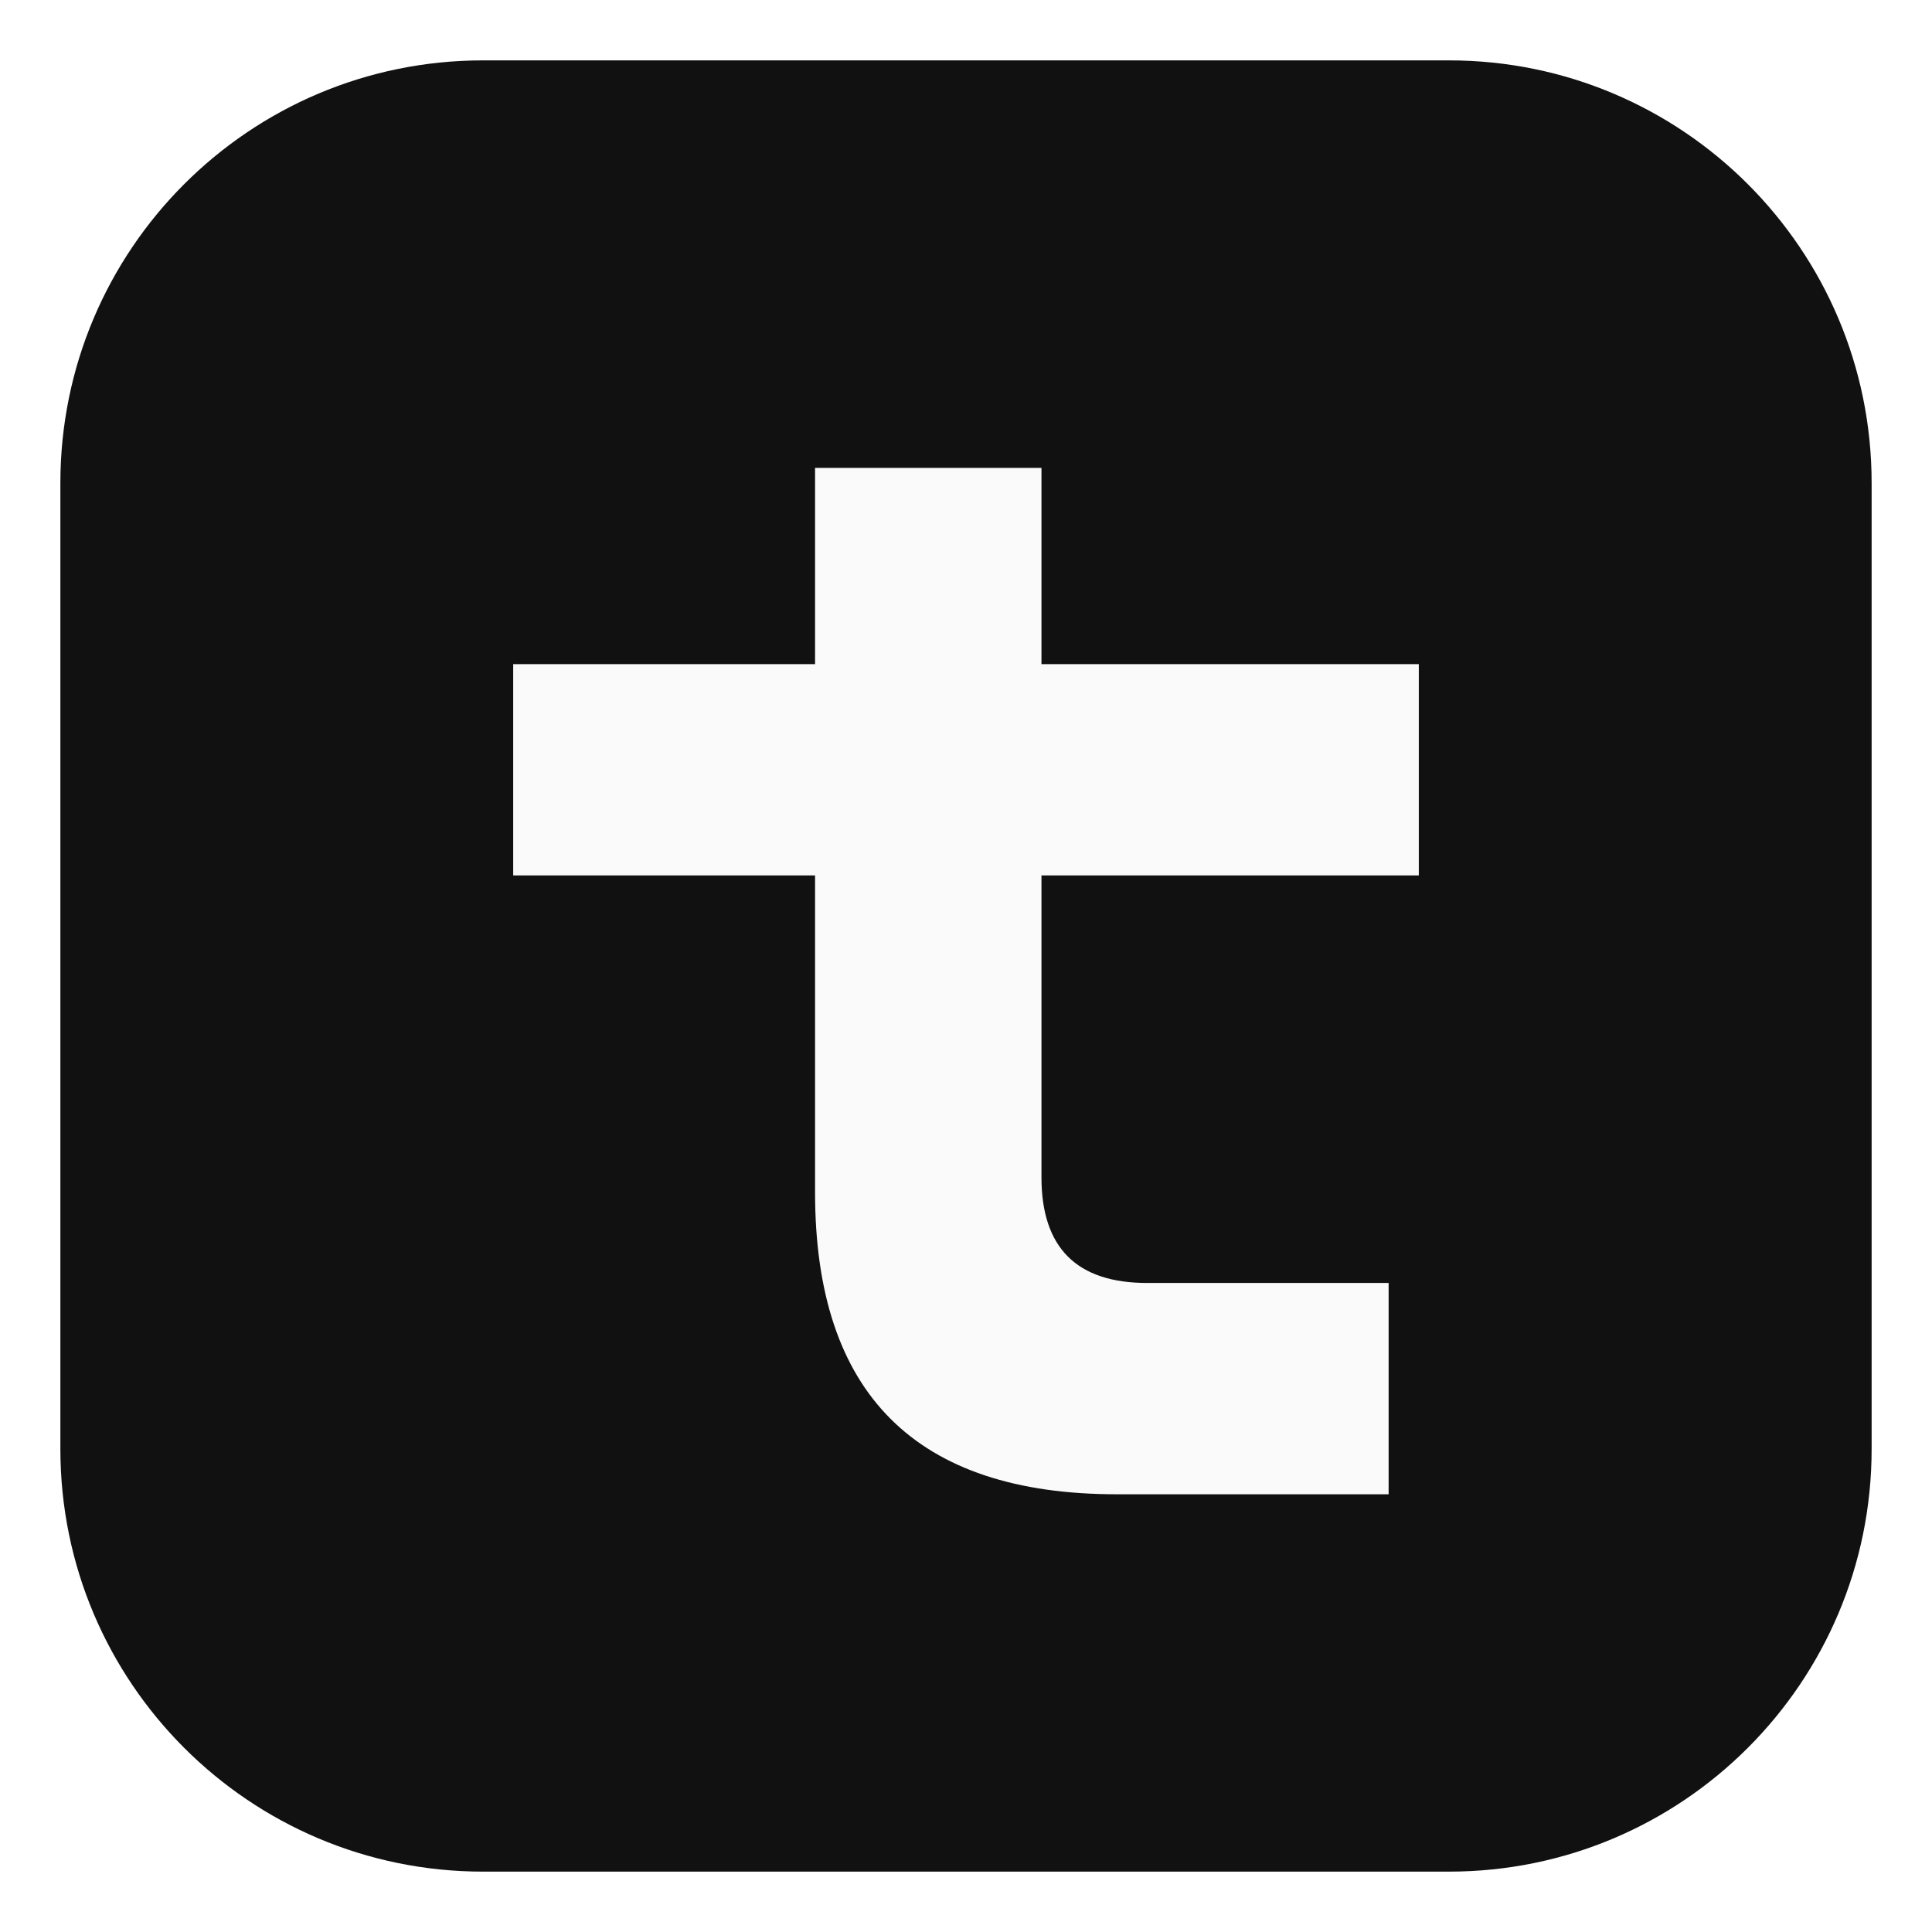
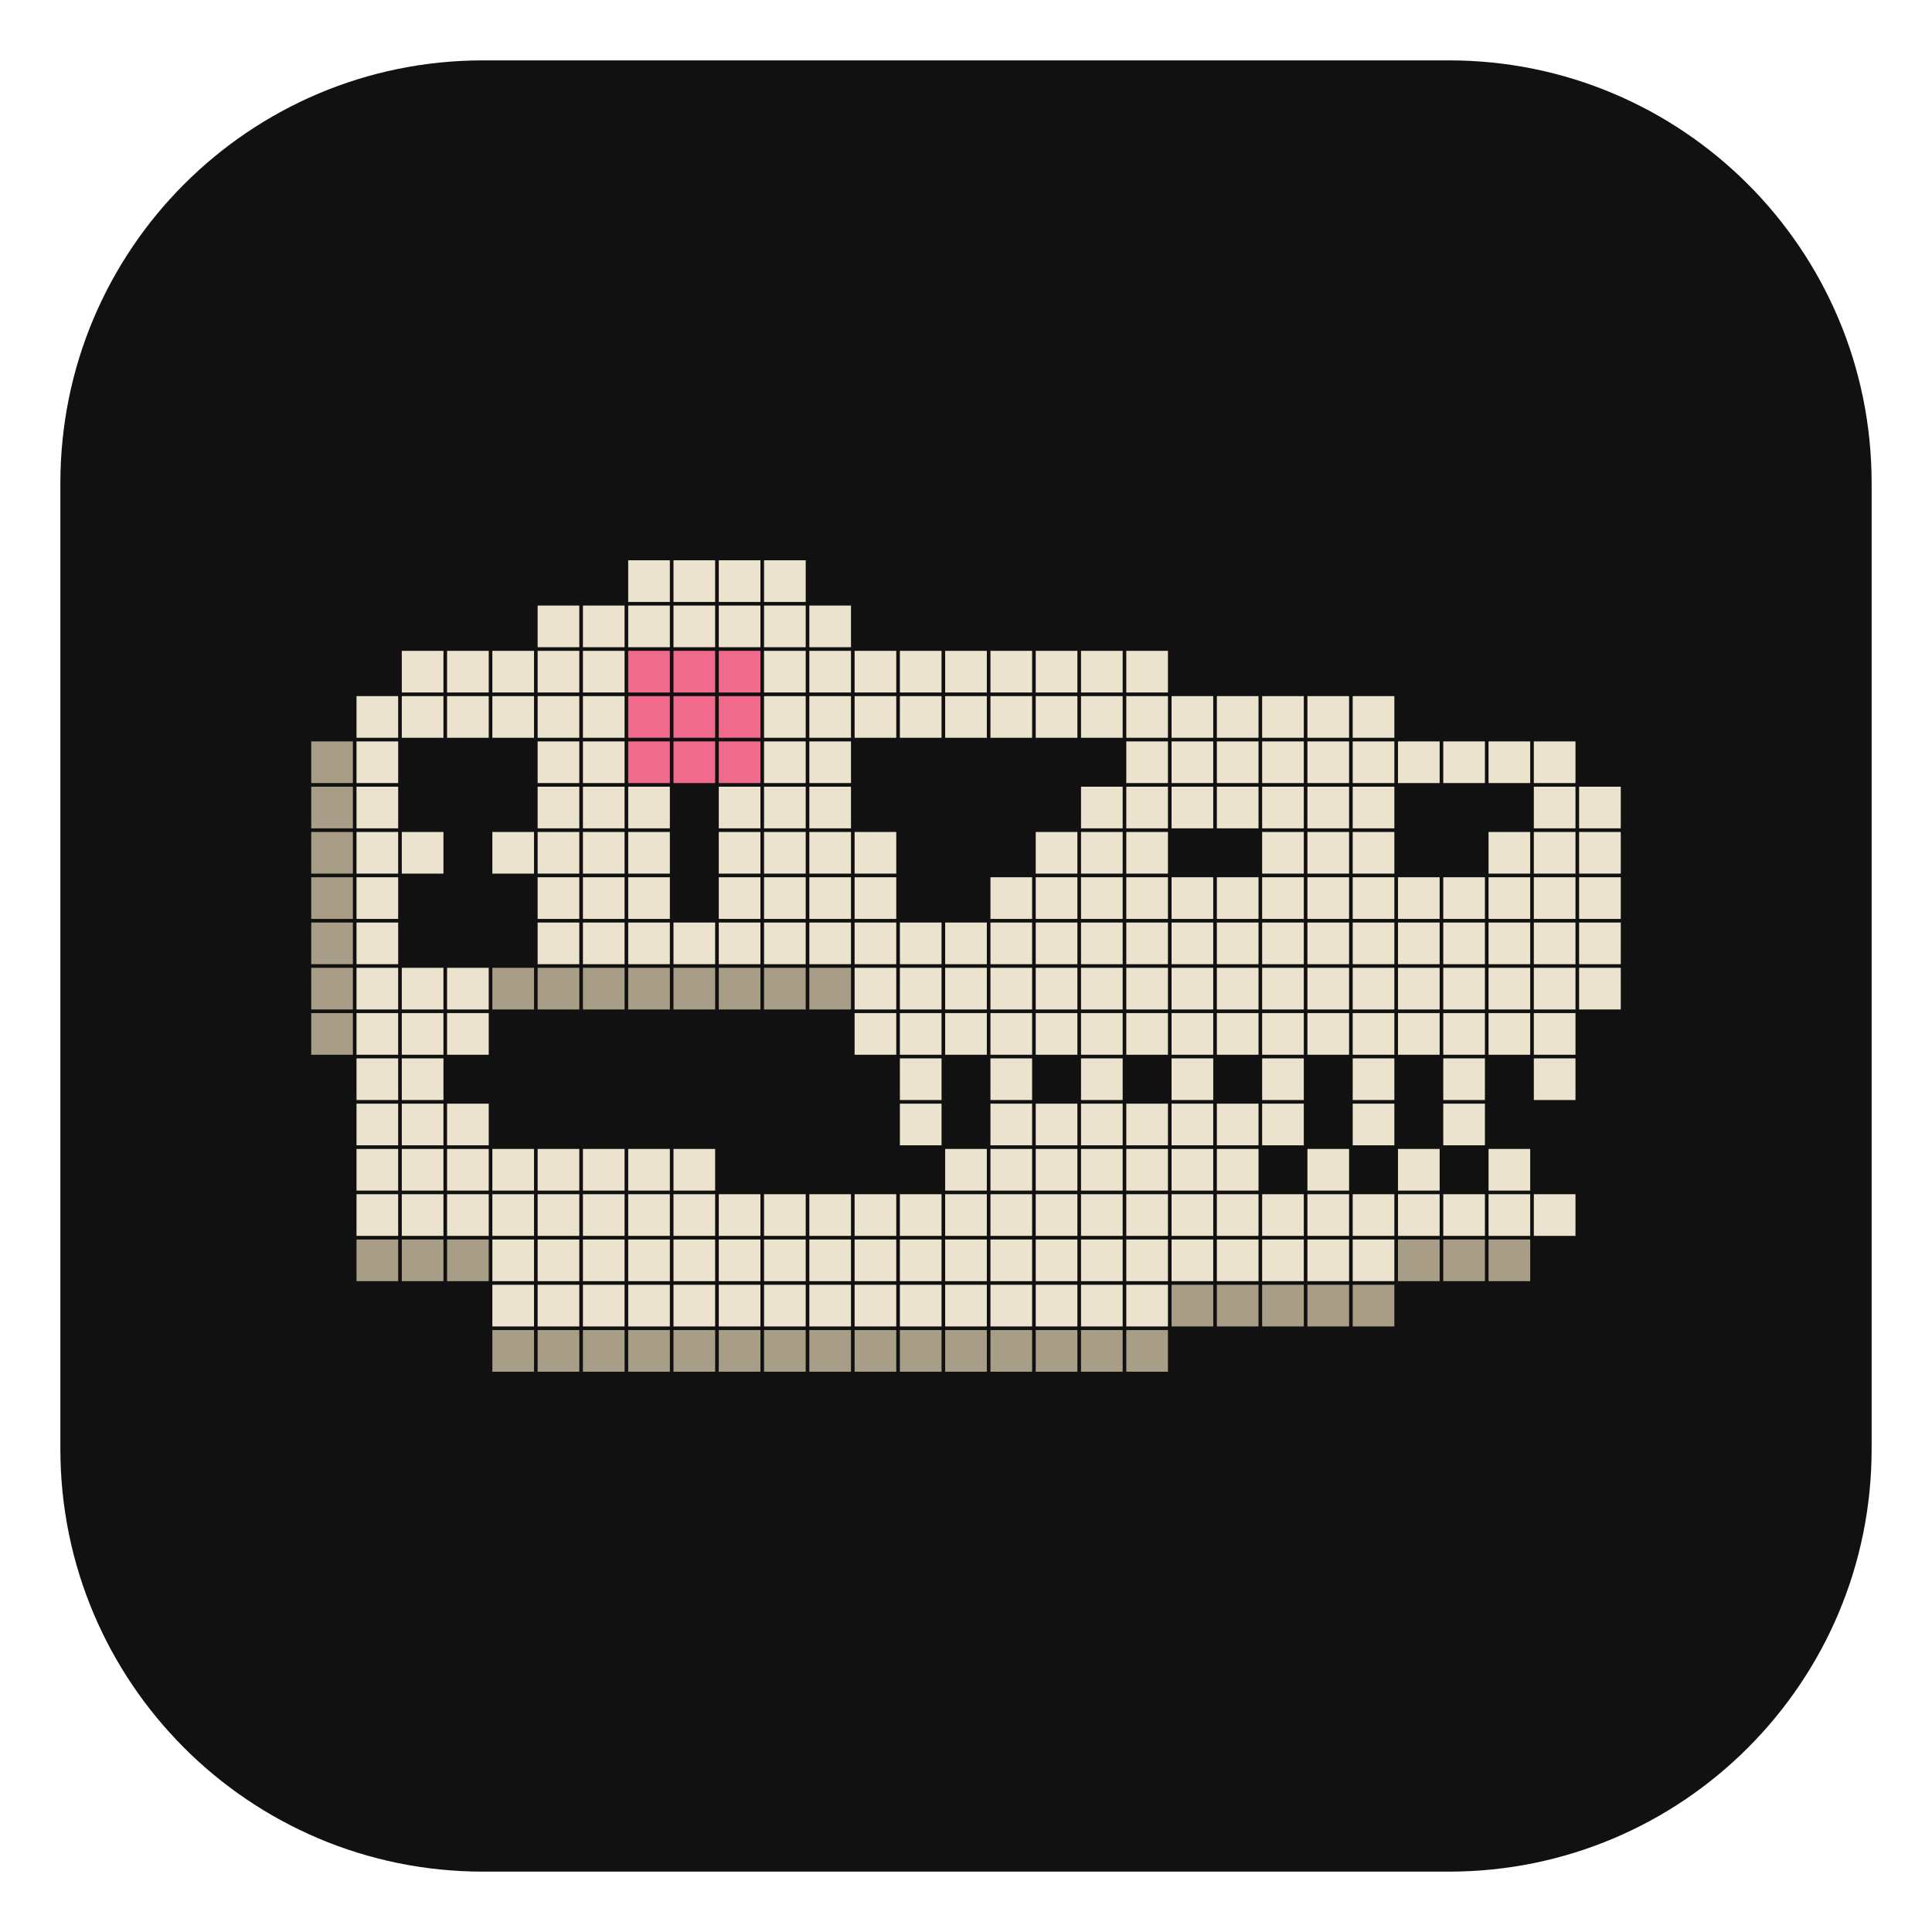
<svg xmlns="http://www.w3.org/2000/svg" width="1024" height="1024" viewBox="0 0 1024 1024">
  <rect x="32" y="32" width="960" height="960" rx="224" fill="#111111" />
-   <path d="M432 248h120v104h200v112H552v160q0 56 56 56h128v112H592q-160 0-160-160V464H272V352h160Z" fill="#fafafa" />
+   <g transform="translate(116 248) scale(24)">
+     <path d="M9.04 2.04h0.92v0.92h-0.92zM10.04 2.04h0.92v0.92h-0.92zM11.04 2.04h0.92v0.92h-0.92zM12.04 2.04h0.92v0.92h-0.92zM7.04 3.04h0.92v0.92h-0.92zM8.04 3.04h0.92v0.92h-0.92zM9.04 3.04h0.92v0.92h-0.92zM10.04 3.04h0.92v0.92h-0.92zM11.04 3.04h0.92v0.92h-0.92zM12.04 3.04h0.92v0.92h-0.92zM13.04 3.04h0.92v0.92h-0.92zM4.04 4.04h0.92v0.92h-0.92zM5.04 4.04h0.92v0.92h-0.92zM6.04 4.04h0.92v0.92h-0.92zM7.04 4.04h0.92v0.92h-0.92zM8.04 4.04h0.92v0.92h-0.92zM12.04 4.04h0.92v0.92h-0.92zM13.04 4.04h0.92v0.92h-0.92zM14.04 4.04h0.92v0.92h-0.92zM15.04 4.04h0.92v0.92h-0.92zM16.04 4.04h0.92v0.92h-0.92zM17.04 4.04h0.92v0.92h-0.92zM18.04 4.04h0.92v0.92h-0.92zM19.04 4.04h0.92v0.92h-0.92zM20.04 4.04h0.92v0.92h-0.92zM3.04 5.04h0.92v0.92h-0.92zM4.04 5.04h0.92v0.92h-0.92zM5.04 5.04h0.92v0.92h-0.92zM6.04 5.04h0.92v0.92h-0.92zM7.04 5.04h0.92v0.92h-0.92zM8.04 5.04h0.92v0.92h-0.92zM12.04 5.04h0.92v0.92h-0.92zM13.04 5.04h0.92v0.92h-0.92zM14.04 5.04h0.92v0.92h-0.92zM15.04 5.04h0.92v0.92h-0.92zM16.04 5.04h0.92v0.92h-0.92zM17.04 5.04h0.92v0.92h-0.92zM18.04 5.04h0.92v0.92h-0.92zM19.04 5.04h0.92v0.92h-0.92zM20.04 5.04h0.92v0.92h-0.92zM21.04 5.04h0.92v0.92h-0.92zM22.04 5.04h0.92v0.92h-0.92zM23.04 5.04h0.92v0.92h-0.92zM24.04 5.04h0.92v0.92h-0.92zM25.04 5.04h0.92v0.92h-0.92zM3.04 6.04h0.92v0.92h-0.92zM7.04 6.04h0.92v0.92h-0.92zM8.04 6.04h0.92v0.92h-0.92zM12.04 6.04h0.92v0.92h-0.92zM13.04 6.04h0.92v0.92h-0.92zM20.04 6.04h0.92v0.92h-0.92zM21.04 6.04h0.92v0.92h-0.92zM22.04 6.04h0.92v0.92h-0.92zM23.04 6.04h0.92v0.92h-0.92zM24.04 6.04h0.92v0.92h-0.92zM25.04 6.04h0.92v0.92h-0.92zM26.04 6.04h0.92v0.92h-0.92zM27.04 6.04h0.92v0.92h-0.92zM28.04 6.04h0.92v0.92h-0.92zM29.04 6.04h0.92v0.92h-0.92zM3.04 7.04h0.92v0.92h-0.92zM7.04 7.04h0.92v0.92h-0.92zM8.04 7.04h0.92v0.92h-0.92zM9.04 7.04h0.92v0.92h-0.92zM11.04 7.04h0.92v0.92h-0.92zM12.04 7.04h0.92v0.92h-0.92zM13.04 7.04h0.92v0.92h-0.92zM19.04 7.04h0.92v0.92h-0.92zM20.04 7.04h0.92v0.92h-0.92zM21.04 7.04h0.92v0.92h-0.92zM22.04 7.04h0.92v0.92h-0.92zM23.04 7.04h0.92v0.92h-0.92zM24.04 7.04h0.92v0.92h-0.92zM25.04 7.04h0.92v0.92h-0.92zM29.04 7.04h0.92v0.92h-0.92zM30.04 7.04h0.92v0.92h-0.92zM3.04 8.04h0.92v0.92h-0.92zM4.04 8.04h0.92v0.92h-0.92zM6.04 8.04h0.92v0.92h-0.92zM7.04 8.04h0.92v0.92h-0.92zM8.04 8.04h0.92v0.92h-0.92zM9.04 8.04h0.92v0.92h-0.92zM11.04 8.04h0.92v0.92h-0.92zM12.04 8.04h0.92v0.92h-0.92zM13.04 8.04h0.92v0.92h-0.92zM14.04 8.04h0.92v0.92h-0.92zM18.04 8.04h0.92v0.92h-0.92zM19.04 8.04h0.92v0.92h-0.92zM20.04 8.04h0.92v0.92h-0.92zM23.04 8.04h0.92v0.92h-0.92zM24.04 8.04h0.92v0.92h-0.92zM25.04 8.04h0.92v0.92h-0.92zM28.04 8.04h0.92v0.92h-0.92zM29.04 8.04h0.92v0.92h-0.92zM30.04 8.04h0.92v0.92h-0.92zM3.04 9.04h0.92v0.92h-0.92zM7.04 9.04h0.92v0.92h-0.92zM8.04 9.04h0.92v0.92h-0.92zM9.04 9.04h0.92v0.92h-0.92zM11.04 9.04h0.92v0.92h-0.92zM12.04 9.04h0.92v0.92h-0.92zM13.04 9.04h0.92v0.92h-0.92zM14.04 9.04h0.92v0.92h-0.92zM17.04 9.04h0.92v0.92h-0.92zM18.04 9.04h0.92v0.92h-0.92zM19.04 9.04h0.92v0.92h-0.92zM20.04 9.04h0.92v0.92h-0.92zM21.04 9.04h0.92v0.92h-0.92zM22.04 9.04h0.92v0.92h-0.92zM23.04 9.04h0.92v0.92h-0.92zM24.04 9.04h0.92v0.92h-0.92zM25.04 9.04h0.92v0.92h-0.92zM26.04 9.04h0.92v0.92h-0.92zM27.04 9.04h0.92v0.92h-0.92zM28.04 9.04h0.92v0.92h-0.92zM29.04 9.04h0.92v0.92h-0.92zM30.04 9.04h0.92v0.92h-0.92zM3.04 10.04h0.92v0.92h-0.92zM7.04 10.04h0.92v0.92h-0.92zM8.04 10.04h0.92v0.92h-0.92zM9.04 10.04h0.92v0.92h-0.92zM10.04 10.04h0.92v0.92h-0.92zM11.04 10.04h0.92v0.92h-0.92zM12.04 10.04h0.92v0.92h-0.92zM13.04 10.04h0.92v0.92h-0.92zM14.04 10.04h0.92v0.92h-0.92zM15.04 10.04h0.92v0.92h-0.92zM16.04 10.04h0.92v0.92h-0.92zM17.04 10.04h0.92v0.92h-0.92zM18.04 10.04h0.92v0.92h-0.92zM19.04 10.04h0.92v0.92h-0.92zM20.04 10.04h0.92v0.92h-0.92zM21.04 10.04h0.92v0.92h-0.92zM22.04 10.04h0.92v0.92h-0.92zM23.04 10.04h0.92v0.92h-0.92zM24.04 10.04h0.92v0.92h-0.92zM25.04 10.04h0.92v0.92h-0.92zM26.04 10.04h0.92v0.92h-0.92zM27.04 10.04h0.92v0.92h-0.92zM28.04 10.04h0.92v0.92h-0.92zM29.04 10.04h0.92v0.92h-0.92zM30.04 10.04h0.92v0.92h-0.92zM3.04 11.04h0.92v0.92h-0.92zM4.04 11.04h0.92v0.92h-0.92zM5.04 11.04h0.92v0.92h-0.92zM14.04 11.04h0.92v0.92h-0.92zM15.04 11.04h0.92v0.92h-0.92zM16.04 11.04h0.92v0.92h-0.92zM17.04 11.04h0.92v0.92h-0.92zM18.04 11.04h0.92v0.92h-0.92zM19.04 11.04h0.92v0.92h-0.92zM20.04 11.04h0.92v0.92h-0.92zM21.04 11.04h0.92v0.92h-0.92zM22.04 11.04h0.92v0.92h-0.92zM23.04 11.04h0.92v0.92h-0.92zM24.04 11.04h0.92v0.92h-0.92zM25.04 11.04h0.92v0.92h-0.92zM26.04 11.04h0.92v0.92h-0.92zM27.04 11.04h0.92v0.92h-0.92zM28.04 11.04h0.92v0.92h-0.92zM29.04 11.04h0.92v0.92h-0.92zM30.04 11.04h0.92v0.92h-0.92zM3.04 12.04h0.92v0.92h-0.92zM4.04 12.04h0.92v0.92h-0.92zM5.04 12.04h0.92v0.92h-0.92zM14.04 12.04h0.92v0.92h-0.92zM15.04 12.04h0.92v0.92h-0.92zM16.04 12.04h0.92v0.92h-0.92zM17.04 12.04h0.92v0.92h-0.92zM18.04 12.04h0.92v0.92h-0.92zM19.04 12.04h0.92v0.92h-0.92zM20.04 12.04h0.92v0.92h-0.92zM21.04 12.04h0.92v0.92h-0.92zM22.04 12.04h0.92v0.92h-0.92zM23.04 12.04h0.92v0.92h-0.92zM24.04 12.04h0.92v0.92h-0.92zM25.04 12.04h0.92v0.92h-0.92zM26.04 12.04h0.92v0.92h-0.92zM27.04 12.04h0.92v0.92h-0.92zM28.04 12.04h0.92v0.92h-0.92zM29.04 12.04h0.92v0.92h-0.92zM3.04 13.04h0.92v0.92h-0.92zM4.04 13.04h0.92v0.92h-0.92zM15.04 13.04h0.92v0.92h-0.92zM17.04 13.04h0.92v0.92h-0.92zM19.04 13.04h0.92v0.92h-0.92zM21.04 13.04h0.92v0.92h-0.92zM23.04 13.04h0.92v0.92h-0.92zM25.04 13.04h0.92v0.92h-0.92zM27.04 13.04h0.92v0.92h-0.92zM29.04 13.04h0.92v0.92h-0.92zM3.04 14.04h0.92v0.92h-0.92zM4.04 14.04h0.92v0.92h-0.92zM5.04 14.04h0.92v0.92h-0.92zM15.04 14.04h0.92v0.92h-0.92zM17.04 14.04h0.92v0.92h-0.92zM18.04 14.04h0.92v0.92h-0.92zM19.04 14.04h0.92v0.92h-0.92zM20.04 14.04h0.92v0.92h-0.92zM21.04 14.04h0.92v0.92h-0.92zM22.04 14.04h0.92v0.92h-0.92zM23.04 14.04h0.92v0.92h-0.92zM25.04 14.04h0.92v0.92h-0.92zM27.04 14.04h0.92v0.92h-0.92zM3.04 15.04h0.92v0.92h-0.92zM4.04 15.04h0.92v0.92h-0.92zM5.04 15.04h0.92v0.92h-0.92zM6.04 15.04h0.92v0.92h-0.92zM7.04 15.04h0.92v0.92h-0.92zM8.04 15.04h0.92v0.92h-0.92zM9.04 15.04h0.92v0.92h-0.92zM10.04 15.04h0.92v0.92h-0.92zM16.04 15.04h0.92v0.92h-0.92zM17.04 15.04h0.92v0.92h-0.92zM18.04 15.04h0.92v0.92h-0.92zM19.04 15.04h0.92v0.92h-0.92zM20.04 15.04h0.92v0.92h-0.92zM21.04 15.04h0.92v0.92h-0.92zM22.04 15.04h0.92v0.92h-0.92zM24.04 15.04h0.92v0.92h-0.92zM26.04 15.04h0.92v0.92h-0.92zM28.04 15.04h0.92v0.92h-0.92zM3.04 16.04h0.92v0.92h-0.92zM4.04 16.04h0.92v0.92h-0.92zM5.04 16.04h0.92v0.92h-0.92zM6.04 16.04h0.92v0.92h-0.92zM7.04 16.04h0.92v0.92h-0.92zM8.04 16.04h0.92v0.92h-0.92zM9.04 16.04h0.92v0.92h-0.92zM10.04 16.04h0.92v0.92h-0.92zM11.04 16.04h0.92v0.92h-0.92zM12.04 16.04h0.92v0.92h-0.92zM13.04 16.04h0.92v0.92h-0.92zM14.04 16.04h0.92v0.92h-0.92zM15.04 16.04h0.92v0.92h-0.92zM16.04 16.04h0.92v0.92h-0.92zM17.04 16.04h0.92v0.92h-0.92zM18.04 16.04h0.92v0.92h-0.92zM19.04 16.04h0.92v0.92h-0.92zM20.04 16.04h0.92v0.92h-0.92zM21.04 16.04h0.92v0.92h-0.92zM22.04 16.04h0.92v0.92h-0.92zM23.04 16.04h0.92v0.92h-0.92zM24.04 16.04h0.92v0.92h-0.92zM25.04 16.04h0.92v0.92h-0.92zM26.04 16.04h0.92v0.92h-0.92zM27.04 16.04h0.92v0.92h-0.92zM28.04 16.04h0.92v0.92h-0.92zM29.04 16.04h0.92v0.92h-0.92zM6.04 17.04h0.92v0.92h-0.92zM7.04 17.04h0.92v0.92h-0.92zM8.04 17.04h0.92v0.92h-0.92zM9.04 17.04h0.92v0.92h-0.92zM10.04 17.04h0.92v0.92h-0.92zM11.04 17.04h0.92v0.92h-0.92zM12.04 17.04h0.92v0.92h-0.92zM13.04 17.04h0.92v0.92h-0.92zM14.04 17.04h0.92v0.92h-0.92zM15.04 17.04h0.92v0.92h-0.92zM16.04 17.04h0.92v0.92h-0.92zM17.04 17.04h0.92v0.92h-0.92zM18.04 17.04h0.92v0.92h-0.92zM19.04 17.04h0.92v0.92h-0.92zM20.04 17.04h0.92v0.92h-0.92zM21.04 17.04h0.92v0.92h-0.92zM22.04 17.04h0.92v0.92h-0.92zM23.04 17.04h0.92v0.92h-0.92zM24.04 17.04h0.92v0.92h-0.92zM25.04 17.04h0.92v0.92h-0.92zM6.04 18.04h0.92v0.92h-0.92zM7.04 18.04h0.92v0.92h-0.92zM8.04 18.04h0.92v0.92h-0.92zM9.04 18.04h0.92v0.92h-0.92zM10.04 18.04h0.92v0.92h-0.92zM11.04 18.04h0.92v0.92h-0.92zM12.04 18.04h0.92v0.92h-0.92zM13.04 18.04h0.92v0.92h-0.92zM14.04 18.04h0.92v0.92h-0.92zM15.04 18.04h0.92v0.92h-0.92zM16.04 18.04h0.92v0.92h-0.92zM17.04 18.04h0.92v0.92h-0.92zM18.04 18.04h0.92v0.92h-0.92zM19.04 18.04h0.92v0.92h-0.92zM20.04 18.04h0.92v0.92h-0.92z" fill="#ece3cf" />
+     <path d="M2.04 6.04h0.92v0.92h-0.92zM2.04 7.04h0.92v0.92h-0.92zM2.04 8.04h0.92v0.92h-0.92zM2.04 9.04h0.92v0.92h-0.92zM2.04 10.04h0.92v0.92h-0.92zM2.04 11.04h0.92v0.92h-0.92zM6.04 11.04h0.92v0.92h-0.92zM7.04 11.04h0.92v0.92h-0.92zM8.04 11.04h0.92v0.92h-0.92zM9.04 11.04h0.92v0.92h-0.92zM10.04 11.04h0.92v0.92h-0.92zM11.04 11.04h0.92v0.92h-0.92zM12.04 11.04h0.92v0.92h-0.92zM13.04 11.04h0.92v0.92h-0.92zM2.04 12.04h0.92v0.92h-0.92zM3.04 17.04h0.92v0.92h-0.92zM4.04 17.04h0.92v0.92h-0.92zM5.04 17.04h0.92v0.92h-0.92zM26.04 17.04h0.92v0.92h-0.92zM27.04 17.04h0.92v0.92h-0.92zM28.04 17.04h0.92v0.92h-0.92zM21.04 18.04h0.92v0.92h-0.92zM22.04 18.04h0.92v0.92h-0.92zM23.04 18.04h0.92v0.92h-0.92zM24.04 18.04h0.92v0.92h-0.92zM25.04 18.04h0.92v0.92h-0.92zM6.04 19.04h0.92v0.92h-0.92zM7.04 19.04h0.92v0.92h-0.92zM8.04 19.04h0.92v0.92h-0.92zM9.04 19.04h0.92v0.92h-0.92zM10.04 19.04h0.92v0.92h-0.92zM11.04 19.04h0.92v0.92h-0.92zM12.04 19.04h0.92v0.92h-0.92zM13.04 19.04h0.92v0.92h-0.92zM14.04 19.04h0.92v0.92h-0.92zM15.04 19.04h0.92v0.92h-0.92zM16.04 19.04h0.92v0.92h-0.92zM17.04 19.04h0.92v0.92h-0.92zM18.04 19.04h0.92v0.92h-0.92zM19.04 19.04h0.92v0.92h-0.92zM20.04 19.04h0.92v0.92h-0.92z" fill="#a89d86" />
+     <path d="M9.04 4.04h0.92v0.92h-0.92zM10.04 4.04h0.92v0.92h-0.92zM11.04 4.04h0.92v0.92h-0.92zM9.04 5.04h0.92v0.92h-0.92zM10.04 5.04h0.92v0.92h-0.92zM11.04 5.04h0.92v0.92h-0.92zM9.04 6.04h0.92v0.92h-0.92zM10.04 6.04h0.92v0.92h-0.92zM11.04 6.04h0.92v0.92h-0.92z" fill="#f06a8d" />
+   </g>
</svg>
